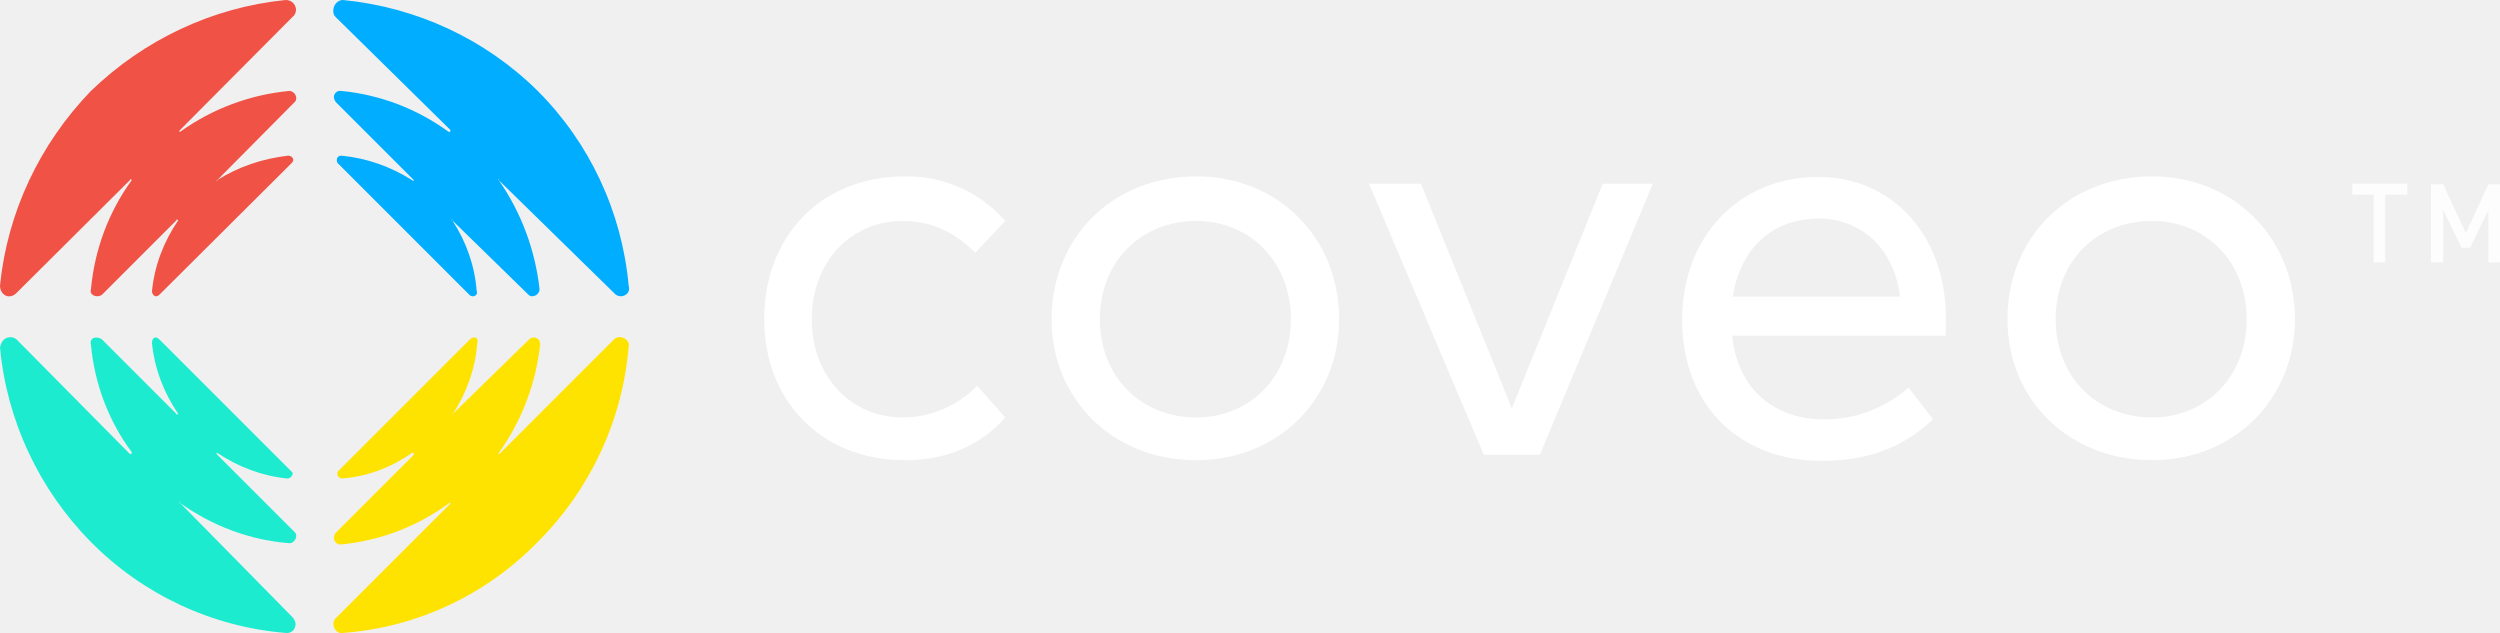
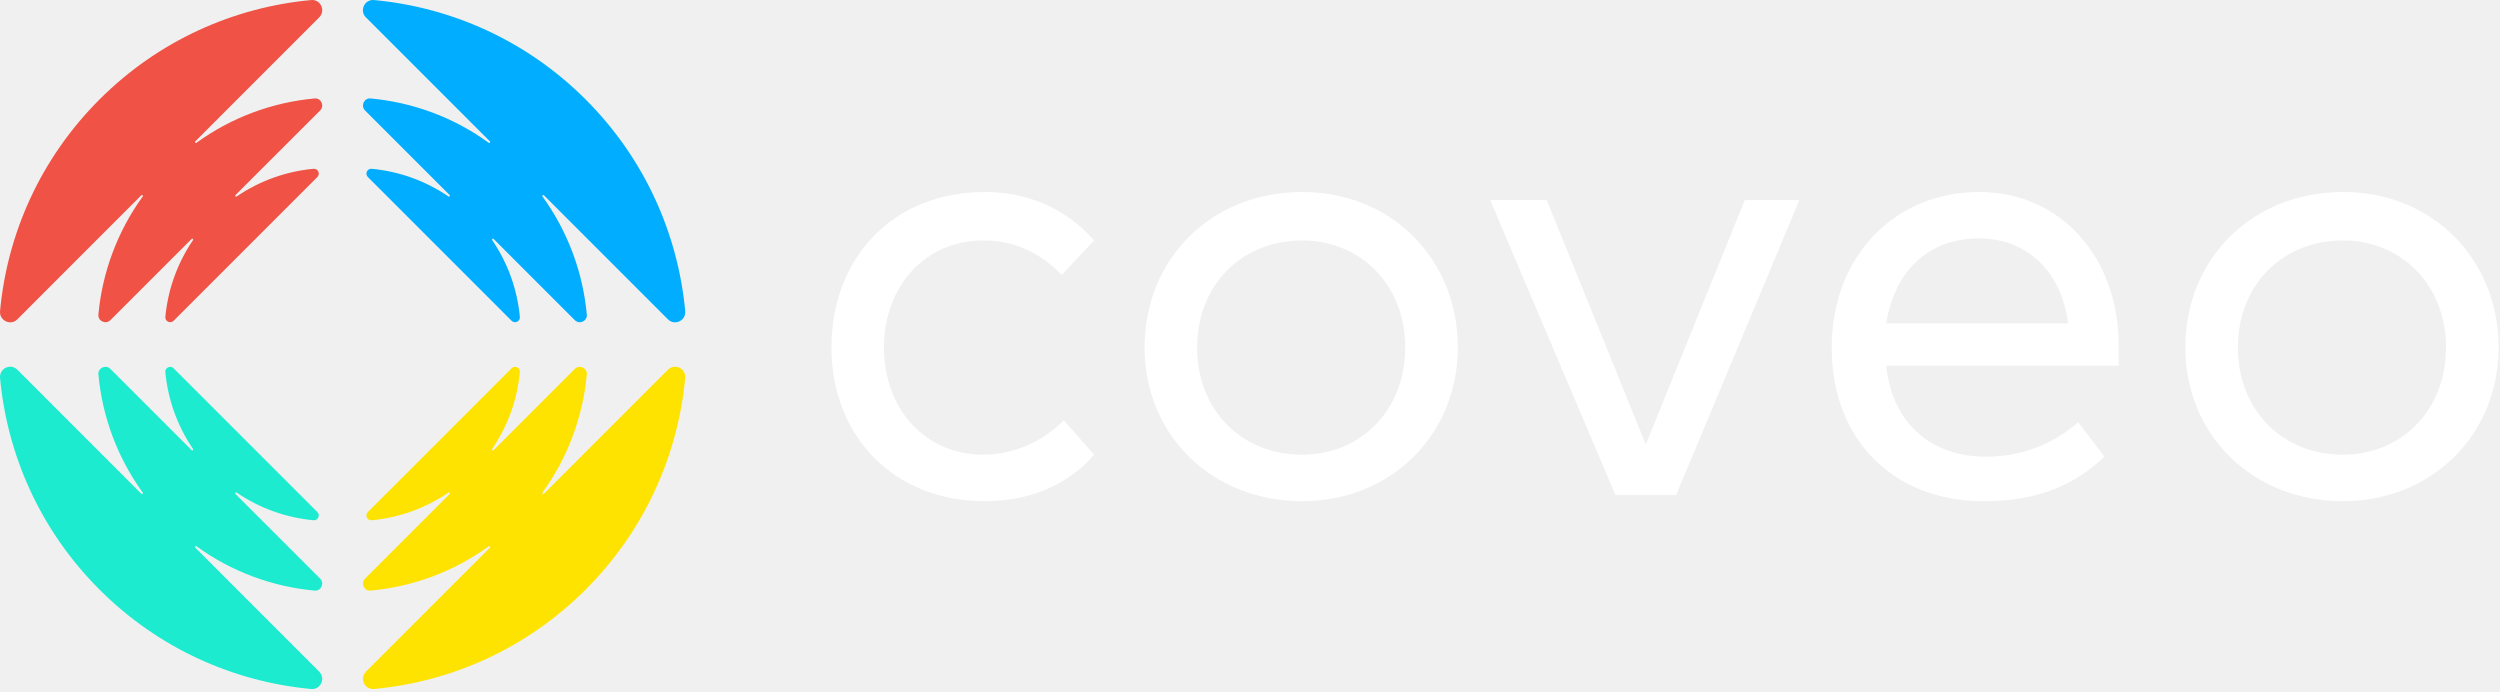
- <svg xmlns="http://www.w3.org/2000/svg" version="1.1" id="Layer_1" x="0px" y="0px" viewBox="0 0 409.6 103.7" style="enable-background:new 0 0 409.6 103.7;" xml:space="preserve">
-   <style type="text/css">
- 	.st0{fill:#FFFFFF;}
- 	.st1{fill:#00ADFF;}
- 	.st2{fill:#F05245;}
- 	.st3{fill:#1CEBCF;}
- 	.st4{fill:#FFE300;}
- 	.st5{opacity:0.87;fill:#FFFFFF;enable-background:new    ;}
- </style>
-   <path class="st0" d="M164.7,36.2l-4.9,5.2c-3.4-3.3-7-5.2-11.9-5.2c-8.5,0-14.9,6.7-14.9,16.1s6.4,16.1,14.9,16.1  c4.6,0,9-1.9,12.2-5.2l4.6,5.2c-4,4.6-9.7,7-16.4,7c-14,0-23.1-10-23.1-23.1c0-13.4,9.1-23.4,23.1-23.4  C154.6,28.8,160.6,31.5,164.7,36.2L164.7,36.2z" />
-   <path class="st0" d="M219.4,52.3c0,13.1-10,23.1-23.4,23.1c-13.7,0-23.7-10-23.7-23.1c0-13.4,10-23.4,23.7-23.4  C209.4,28.9,219.4,38.9,219.4,52.3z M180.2,52.3c0,9.4,6.7,16.1,15.8,16.1c8.8,0,15.5-6.7,15.5-16.1s-6.7-16.1-15.5-16.1  C186.9,36.2,180.2,42.9,180.2,52.3L180.2,52.3z" />
-   <polygon class="st0" points="252.3,74.5 243.1,74.5 224.3,30.1 232.8,30.1 247.7,66.9 262.6,30.1 270.8,30.1 252.3,74.5 " />
-   <path class="st0" d="M318.8,52v3h-35c0.9,9.1,7.3,13.7,14.9,13.7c5.1,0.1,10.1-1.8,14-5.2l4,5.2c-5.5,5.2-11.6,6.8-18.3,6.8  c-13.4,0-22.8-9.1-22.8-23.1c0-13.7,9.4-23.4,22.2-23.4C310,28.9,318.8,38.6,318.8,52L318.8,52z M283.9,48.6h27.4  c-0.9-7.6-6.1-12.8-13.4-12.8C290,35.9,285.1,41,283.9,48.6L283.9,48.6z" />
-   <path class="st0" d="M376,52.3c0,13.1-10,23.1-23.4,23.1c-13.7,0-23.7-10-23.7-23.1c0-13.4,10-23.4,23.7-23.4  C365.9,28.9,376,38.9,376,52.3z M336.8,52.3c0,9.4,6.7,16.1,15.8,16.1c8.8,0,15.5-6.7,15.5-16.1s-6.7-16.1-15.5-16.1  C343.4,36.2,336.8,42.9,336.8,52.3z" />
-   <path class="st1" d="M88.1,14.9C79.5,6.4,68.3,1.2,56.2,0c-0.9,0-1.6,0.8-1.6,1.8c0,0.4,0.1,0.7,0.4,1l18.8,18.5  c0,0.3,0,0.3-0.3,0.3c-5.2-3.8-11.3-6.1-17.6-6.7c-0.6-0.1-1.1,0.3-1.2,0.9c0,0.3,0.1,0.6,0.3,0.9l12.8,12.8c0,0,0,0.3-0.3,0  c-3.5-2.2-7.4-3.6-11.6-4c-0.6,0-0.9,0.6-0.6,1.2l21.6,21.6c0.6,0.6,1.5,0,1.2-0.6c-0.3-4.1-1.7-8.1-4-11.6c-0.3,0,0-0.3,0,0  l12.5,12.2c0.6,0.6,1.8,0,1.8-0.9c-0.7-6.4-3-12.6-6.7-17.9c-0.3,0,0-0.3,0,0L100.6,48c0.5,0.6,1.3,0.7,1.9,0.3  c0.5-0.3,0.7-0.9,0.5-1.5C101.9,34.7,96.6,23.4,88.1,14.9L88.1,14.9z" />
-   <path class="st2" d="M14.9,14.9C23.6,6.5,34.8,1.2,46.8,0c0.9,0,1.6,0.6,1.7,1.5c0,0.4-0.1,0.9-0.5,1.2L29.5,21.3  c-0.3,0.3,0,0.3,0,0.3c5.3-3.8,11.5-6.1,17.9-6.7c0.9,0,1.5,1.2,0.9,1.8L35.6,29.5c-0.3,0,0,0.3,0,0c3.5-2.2,7.4-3.5,11.6-4  c0.6,0,1.2,0.6,0.6,1.2L26.1,48.3c-0.6,0.6-1.2,0-1.2-0.6c0.4-4.1,1.9-8.1,4.3-11.6c0,0-0.3-0.3-0.3,0L16.7,48.3  c-0.9,0.6-2.1,0-1.8-0.9c0.6-6.5,2.9-12.7,6.7-17.9c0,0-0.3-0.3-0.3,0L2.7,48C1.5,49.2,0,48.3,0,46.8C1.2,34.8,6.5,23.6,14.9,14.9z" />
-   <path class="st3" d="M14.9,88.8c8.5,8.6,19.8,13.9,31.9,14.9c0.8,0.1,1.5-0.4,1.6-1.2c0.1-0.5-0.1-0.9-0.4-1.3L29.5,82.4  c-0.3,0,0-0.3,0,0c5.3,3.8,11.5,6.1,17.9,6.6c0.9,0,1.5-1.2,0.9-1.8L35.6,74.5c-0.3-0.3,0-0.3,0-0.3C39,76.5,43,78,47.1,78.4  c0.6,0,1.2-0.9,0.6-1.2L26.1,55.6c-0.6-0.6-1.2-0.3-1.2,0.6c0.4,4.1,1.9,8.1,4.3,11.6c0,0-0.3,0.3-0.3,0L16.7,55.6  c-0.9-0.6-2.1-0.3-1.8,0.9c0.6,6.4,2.9,12.5,6.7,17.6c0,0.2-0.1,0.3-0.3,0.3c0,0,0,0,0,0L2.7,55.6C2,55,0.9,55.2,0.4,55.9  c-0.2,0.3-0.3,0.6-0.4,1C1.1,68.9,6.4,80.2,14.9,88.8z" />
-   <path class="st4" d="M88.1,88.8c-8.5,8.7-19.8,14-31.9,14.9c-1.2,0.3-2.1-1.5-1.2-2.4l18.8-18.8c0,0,0-0.3-0.3,0  c-5.2,3.8-11.3,6.1-17.6,6.7c-0.6,0.1-1.1-0.4-1.2-1c0-0.3,0.1-0.6,0.3-0.9l12.8-12.8c0-0.3,0-0.3-0.3-0.3  c-3.4,2.4-7.4,3.9-11.5,4.2c-0.5-0.1-0.8-0.5-0.7-0.9c0-0.1,0-0.2,0.1-0.3l21.6-21.6c0.6-0.6,1.5-0.3,1.2,0.6  c-0.3,4.1-1.7,8.1-4,11.6c-0.3,0,0,0.3,0,0l12.5-12.2c0.4-0.4,1.1-0.4,1.5,0c0.2,0.2,0.3,0.6,0.3,0.9c-0.7,6.3-3,12.4-6.7,17.6  c-0.3,0.3,0,0.3,0,0.3l18.8-18.8c0.9-0.9,2.7,0,2.4,1.2C102,68.9,96.7,80.2,88.1,88.8L88.1,88.8z" />
-   <path class="st5" d="M390.8,31.9V43h-1.9V31.9h-3.5v-1.8h9v1.8H390.8z" />
-   <path class="st5" d="M407.7,43v-8.6l-3,6.2h-1.4l-3-6.2V43h-2V30.2h2l3.7,8l3.7-8h1.9V43H407.7z" />
+ <svg xmlns="http://www.w3.org/2000/svg" width="376" height="104" viewBox="0 0 376 104" fill="none">
+   <path d="M164.548 36.167C159.688 41.337 159.688 41.337 159.688 41.337C156.348 37.997 152.698 36.167 147.838 36.167C139.328 36.167 132.948 42.857 132.948 52.277C132.948 61.697 139.328 68.387 147.838 68.387C152.698 68.387 156.958 66.257 159.998 63.217C164.558 68.387 164.558 68.387 164.558 68.387C160.608 72.947 154.828 75.377 148.148 75.377C134.168 75.377 125.048 65.347 125.048 52.277C125.048 38.907 134.168 28.877 148.148 28.877C154.828 28.867 160.598 31.607 164.548 36.167Z" fill="white" />
+   <path d="M219.258 52.277C219.258 65.347 209.228 75.377 195.858 75.377C182.178 75.377 172.148 65.347 172.148 52.277C172.148 38.907 182.178 28.877 195.858 28.877C209.228 28.867 219.258 38.897 219.258 52.277ZM180.048 52.277C180.048 61.697 186.738 68.387 195.848 68.387C204.658 68.387 211.348 61.697 211.348 52.277C211.348 42.857 204.658 36.167 195.848 36.167C186.738 36.167 180.048 42.847 180.048 52.277Z" fill="white" />
+   <path d="M252.088 74.457H242.968L224.118 30.087H232.628L247.528 66.857L262.418 30.087H270.628L252.088 74.457Z" fill="white" />
+   <path d="M318.648 51.967C318.648 53.187 318.648 54.097 318.648 55.007C283.698 55.007 283.698 55.007 283.698 55.007C284.608 64.127 290.988 68.687 298.588 68.687C304.058 68.687 308.618 66.867 312.568 63.517C316.518 68.687 316.518 68.687 316.518 68.687C311.048 73.857 304.968 75.377 298.278 75.377C284.908 75.377 275.488 66.257 275.488 52.277C275.488 38.597 284.908 28.877 297.678 28.877C309.828 28.867 318.648 38.597 318.648 51.967ZM283.688 48.627C311.038 48.627 311.038 48.627 311.038 48.627C310.128 41.027 304.958 35.857 297.668 35.857C289.768 35.857 284.908 41.027 283.688 48.627Z" fill="white" />
+   <path d="M375.788 52.277C375.788 65.347 365.758 75.377 352.388 75.377C338.708 75.377 328.678 65.347 328.678 52.277C328.678 38.907 338.708 28.877 352.388 28.877C365.758 28.867 375.788 38.897 375.788 52.277ZM336.578 52.277C336.578 61.697 343.268 68.387 352.378 68.387C361.188 68.387 367.878 61.697 367.878 52.277C367.878 42.857 361.188 36.167 352.378 36.167C343.258 36.167 336.578 42.847 336.578 52.277Z" fill="white" />
+   <path d="M88.088 14.967C79.188 6.067 67.858 1.087 56.238 0.007C54.828 -0.123 54.028 1.607 55.028 2.607L73.688 21.267C73.808 21.387 73.648 21.577 73.508 21.477C68.178 17.607 62.018 15.387 55.738 14.807C54.758 14.717 54.208 15.917 54.908 16.617L67.628 29.337C67.748 29.457 67.598 29.647 67.448 29.547C63.938 27.157 59.958 25.767 55.898 25.387C55.228 25.327 54.848 26.147 55.328 26.627L76.948 48.247C77.428 48.727 78.248 48.337 78.188 47.667C77.808 43.607 76.418 39.627 74.028 36.117C73.928 35.977 74.118 35.817 74.238 35.937L86.448 48.147C87.148 48.847 88.348 48.297 88.258 47.317C87.678 41.037 85.448 34.887 81.588 29.547C81.488 29.407 81.678 29.247 81.798 29.367L100.458 48.027C101.478 49.047 103.198 48.217 103.058 46.777C101.958 35.167 96.978 23.857 88.088 14.967Z" fill="#00ADFF" />
+   <path d="M14.958 14.967C23.858 6.067 35.188 1.087 46.808 0.007C48.218 -0.123 49.018 1.607 48.018 2.607L29.368 21.267C29.248 21.387 29.408 21.577 29.548 21.477C34.878 17.607 41.038 15.387 47.318 14.807C48.298 14.717 48.848 15.917 48.148 16.617L35.418 29.337C35.298 29.457 35.448 29.647 35.598 29.547C39.108 27.157 43.088 25.767 47.158 25.387C47.828 25.327 48.208 26.147 47.728 26.627L26.108 48.247C25.628 48.727 24.808 48.337 24.868 47.667C25.248 43.607 26.638 39.627 29.028 36.117C29.128 35.977 28.938 35.817 28.818 35.937L16.608 48.147C15.908 48.847 14.708 48.297 14.798 47.317C15.378 41.037 17.608 34.887 21.468 29.547C21.568 29.407 21.378 29.247 21.258 29.367L2.608 48.027C1.588 49.047 -0.132 48.217 0.008 46.777C1.088 35.167 6.068 23.857 14.958 14.967Z" fill="#F05245" />
+   <path d="M14.958 88.667C23.858 97.567 35.188 102.547 46.808 103.627C48.218 103.757 49.018 102.027 48.018 101.027L29.368 82.367C29.248 82.247 29.408 82.057 29.548 82.157C34.878 86.027 41.038 88.247 47.318 88.827C48.298 88.917 48.848 87.717 48.148 87.017L35.418 74.297C35.298 74.177 35.448 73.987 35.598 74.087C39.108 76.477 43.088 77.867 47.158 78.247C47.828 78.307 48.208 77.487 47.728 77.007L26.108 55.387C25.628 54.907 24.808 55.297 24.868 55.967C25.248 60.027 26.638 64.007 29.028 67.517C29.128 67.657 28.938 67.817 28.818 67.697L16.608 55.487C15.908 54.787 14.708 55.337 14.798 56.317C15.378 62.597 17.608 68.747 21.468 74.087C21.568 74.227 21.378 74.387 21.258 74.267L2.608 55.607C1.588 54.587 -0.132 55.417 0.008 56.857C1.088 68.467 6.068 79.777 14.958 88.667Z" fill="#1CEBCF" />
+   <path d="M88.088 88.667C79.188 97.567 67.858 102.547 56.238 103.627C54.828 103.757 54.028 102.027 55.028 101.027L73.688 82.367C73.808 82.247 73.648 82.057 73.508 82.157C68.178 86.027 62.018 88.247 55.738 88.827C54.758 88.917 54.208 87.717 54.908 87.017L67.628 74.297C67.748 74.177 67.598 73.987 67.448 74.087C63.938 76.477 59.958 77.867 55.898 78.247C55.228 78.307 54.848 77.487 55.328 77.007L76.948 55.387C77.428 54.907 78.248 55.297 78.188 55.967C77.808 60.027 76.418 64.007 74.028 67.517C73.928 67.657 74.118 67.817 74.238 67.697L86.448 55.487C87.148 54.787 88.348 55.337 88.258 56.317C87.678 62.597 85.448 68.747 81.588 74.087C81.488 74.227 81.678 74.387 81.798 74.267L100.458 55.607C101.478 54.587 103.198 55.417 103.058 56.857C101.958 68.467 96.978 79.777 88.088 88.667Z" fill="#FFE300" />
</svg>
